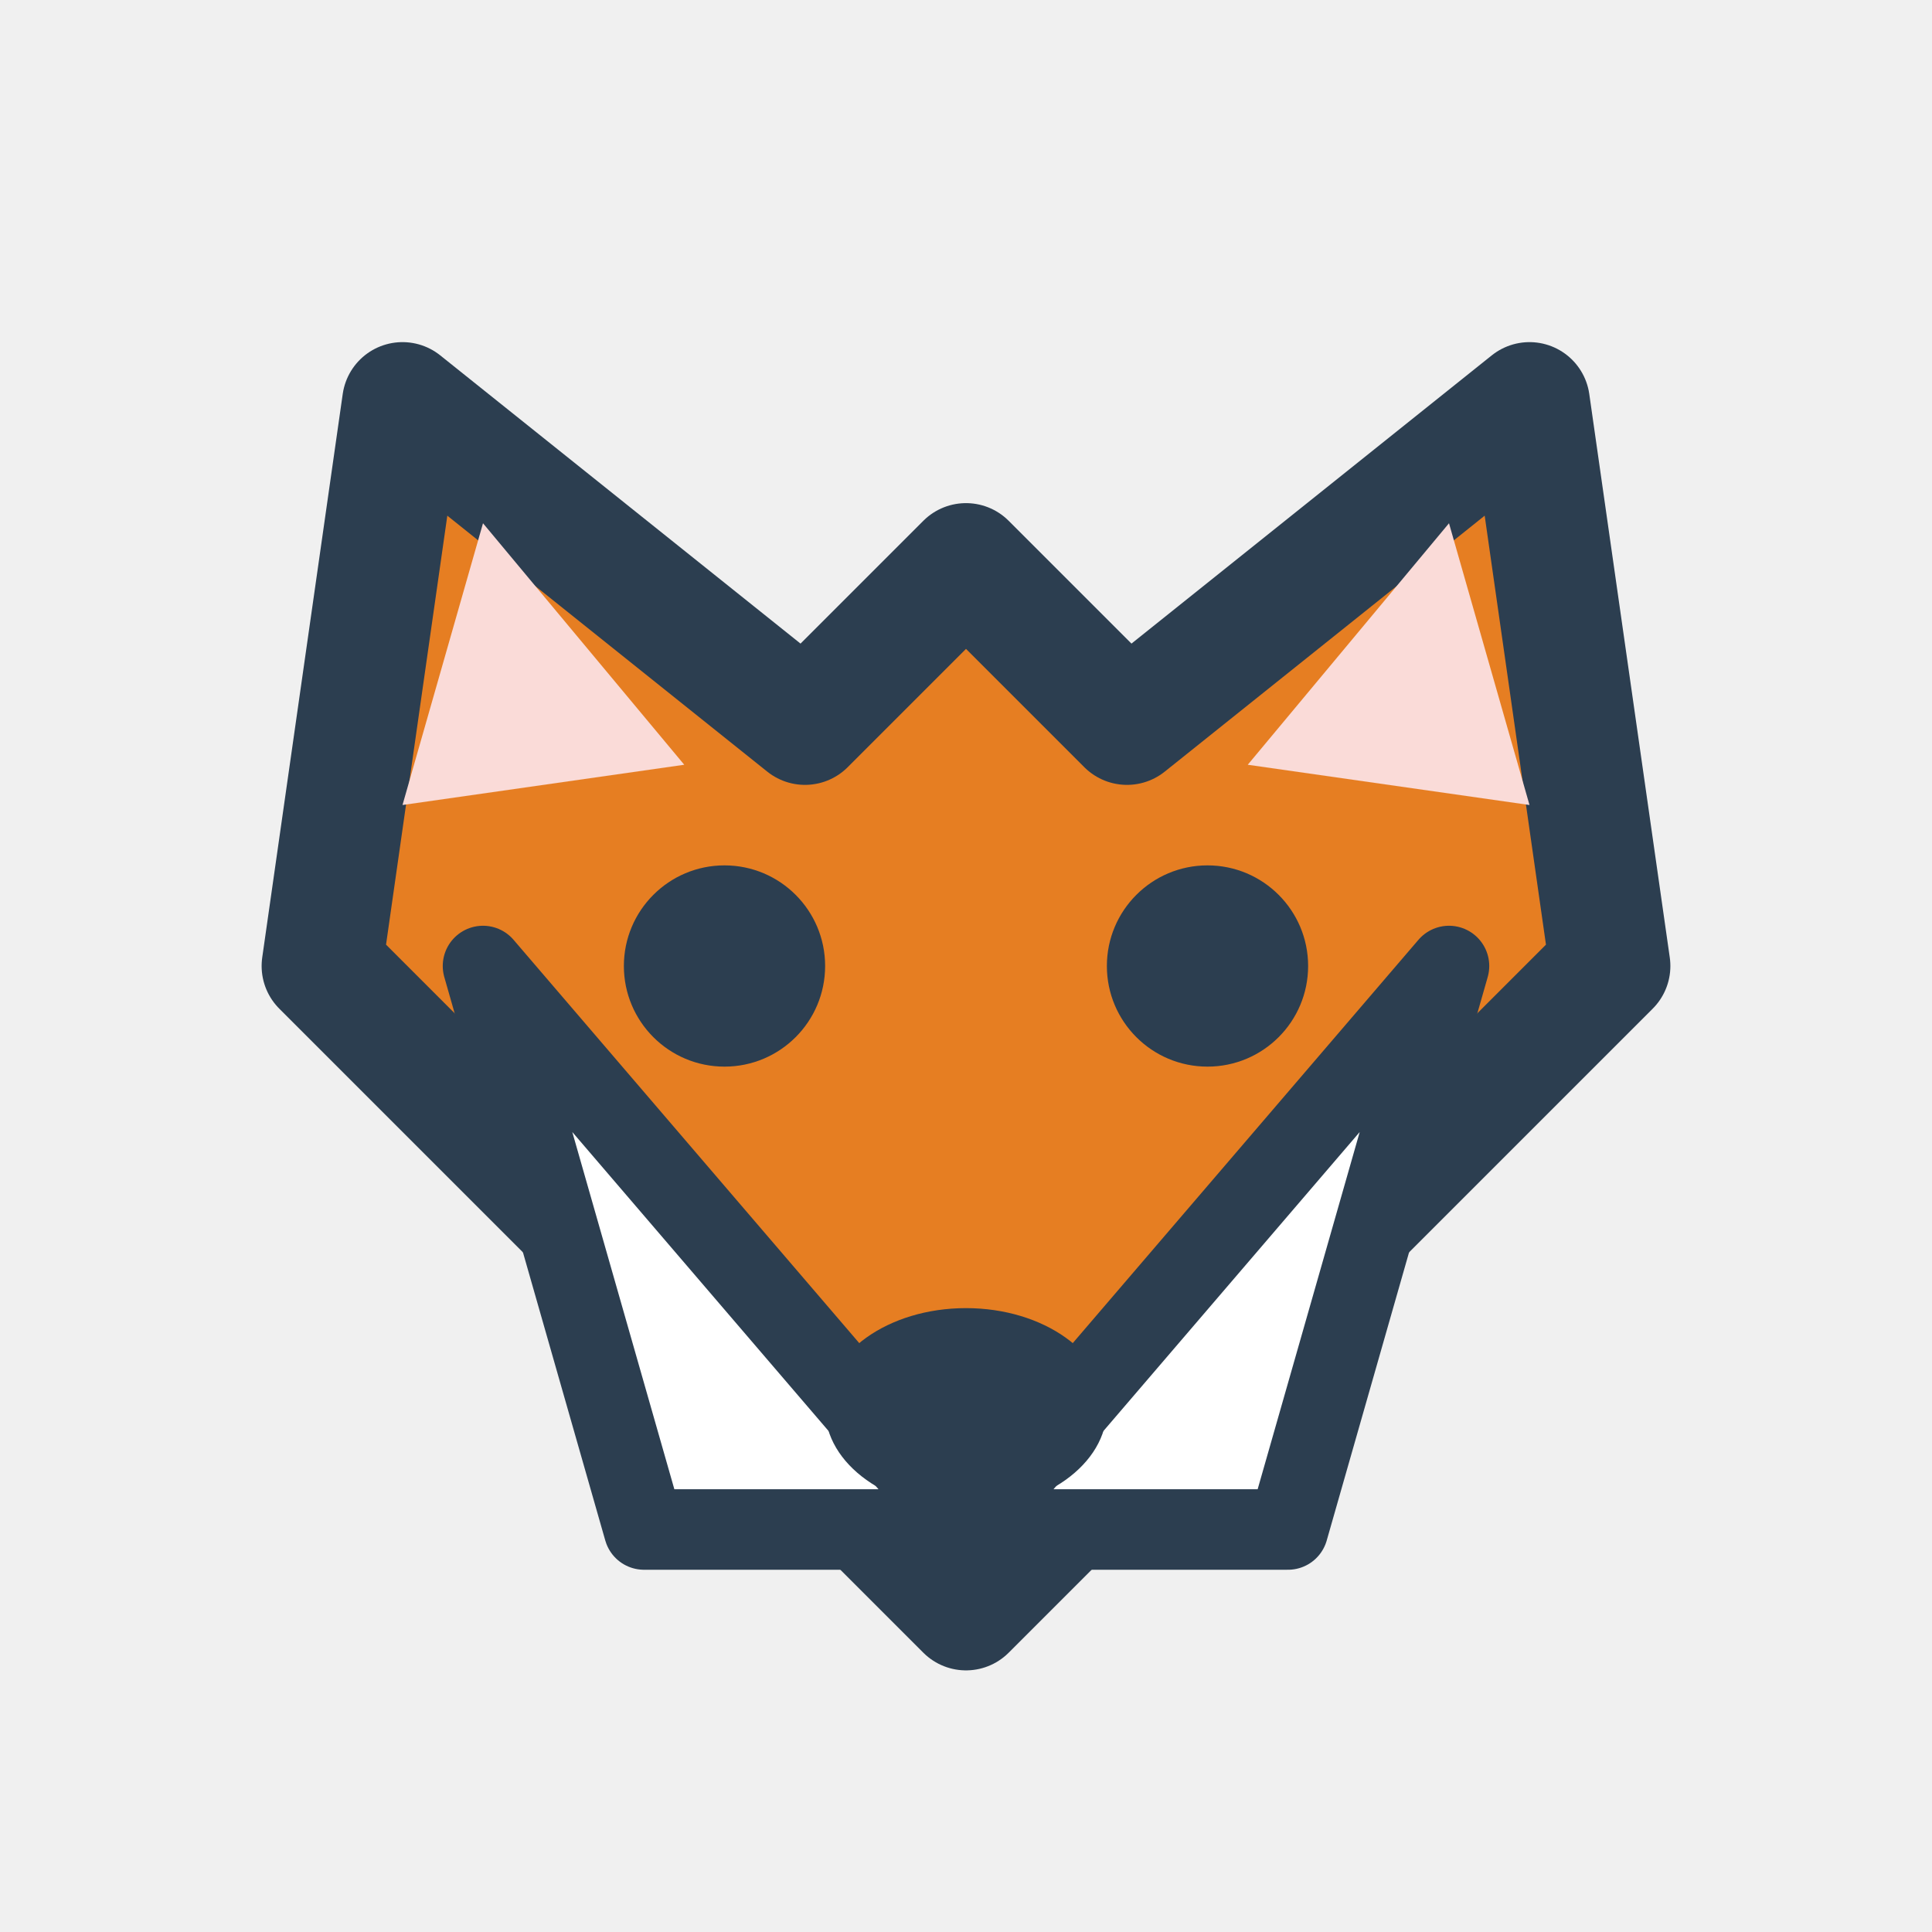
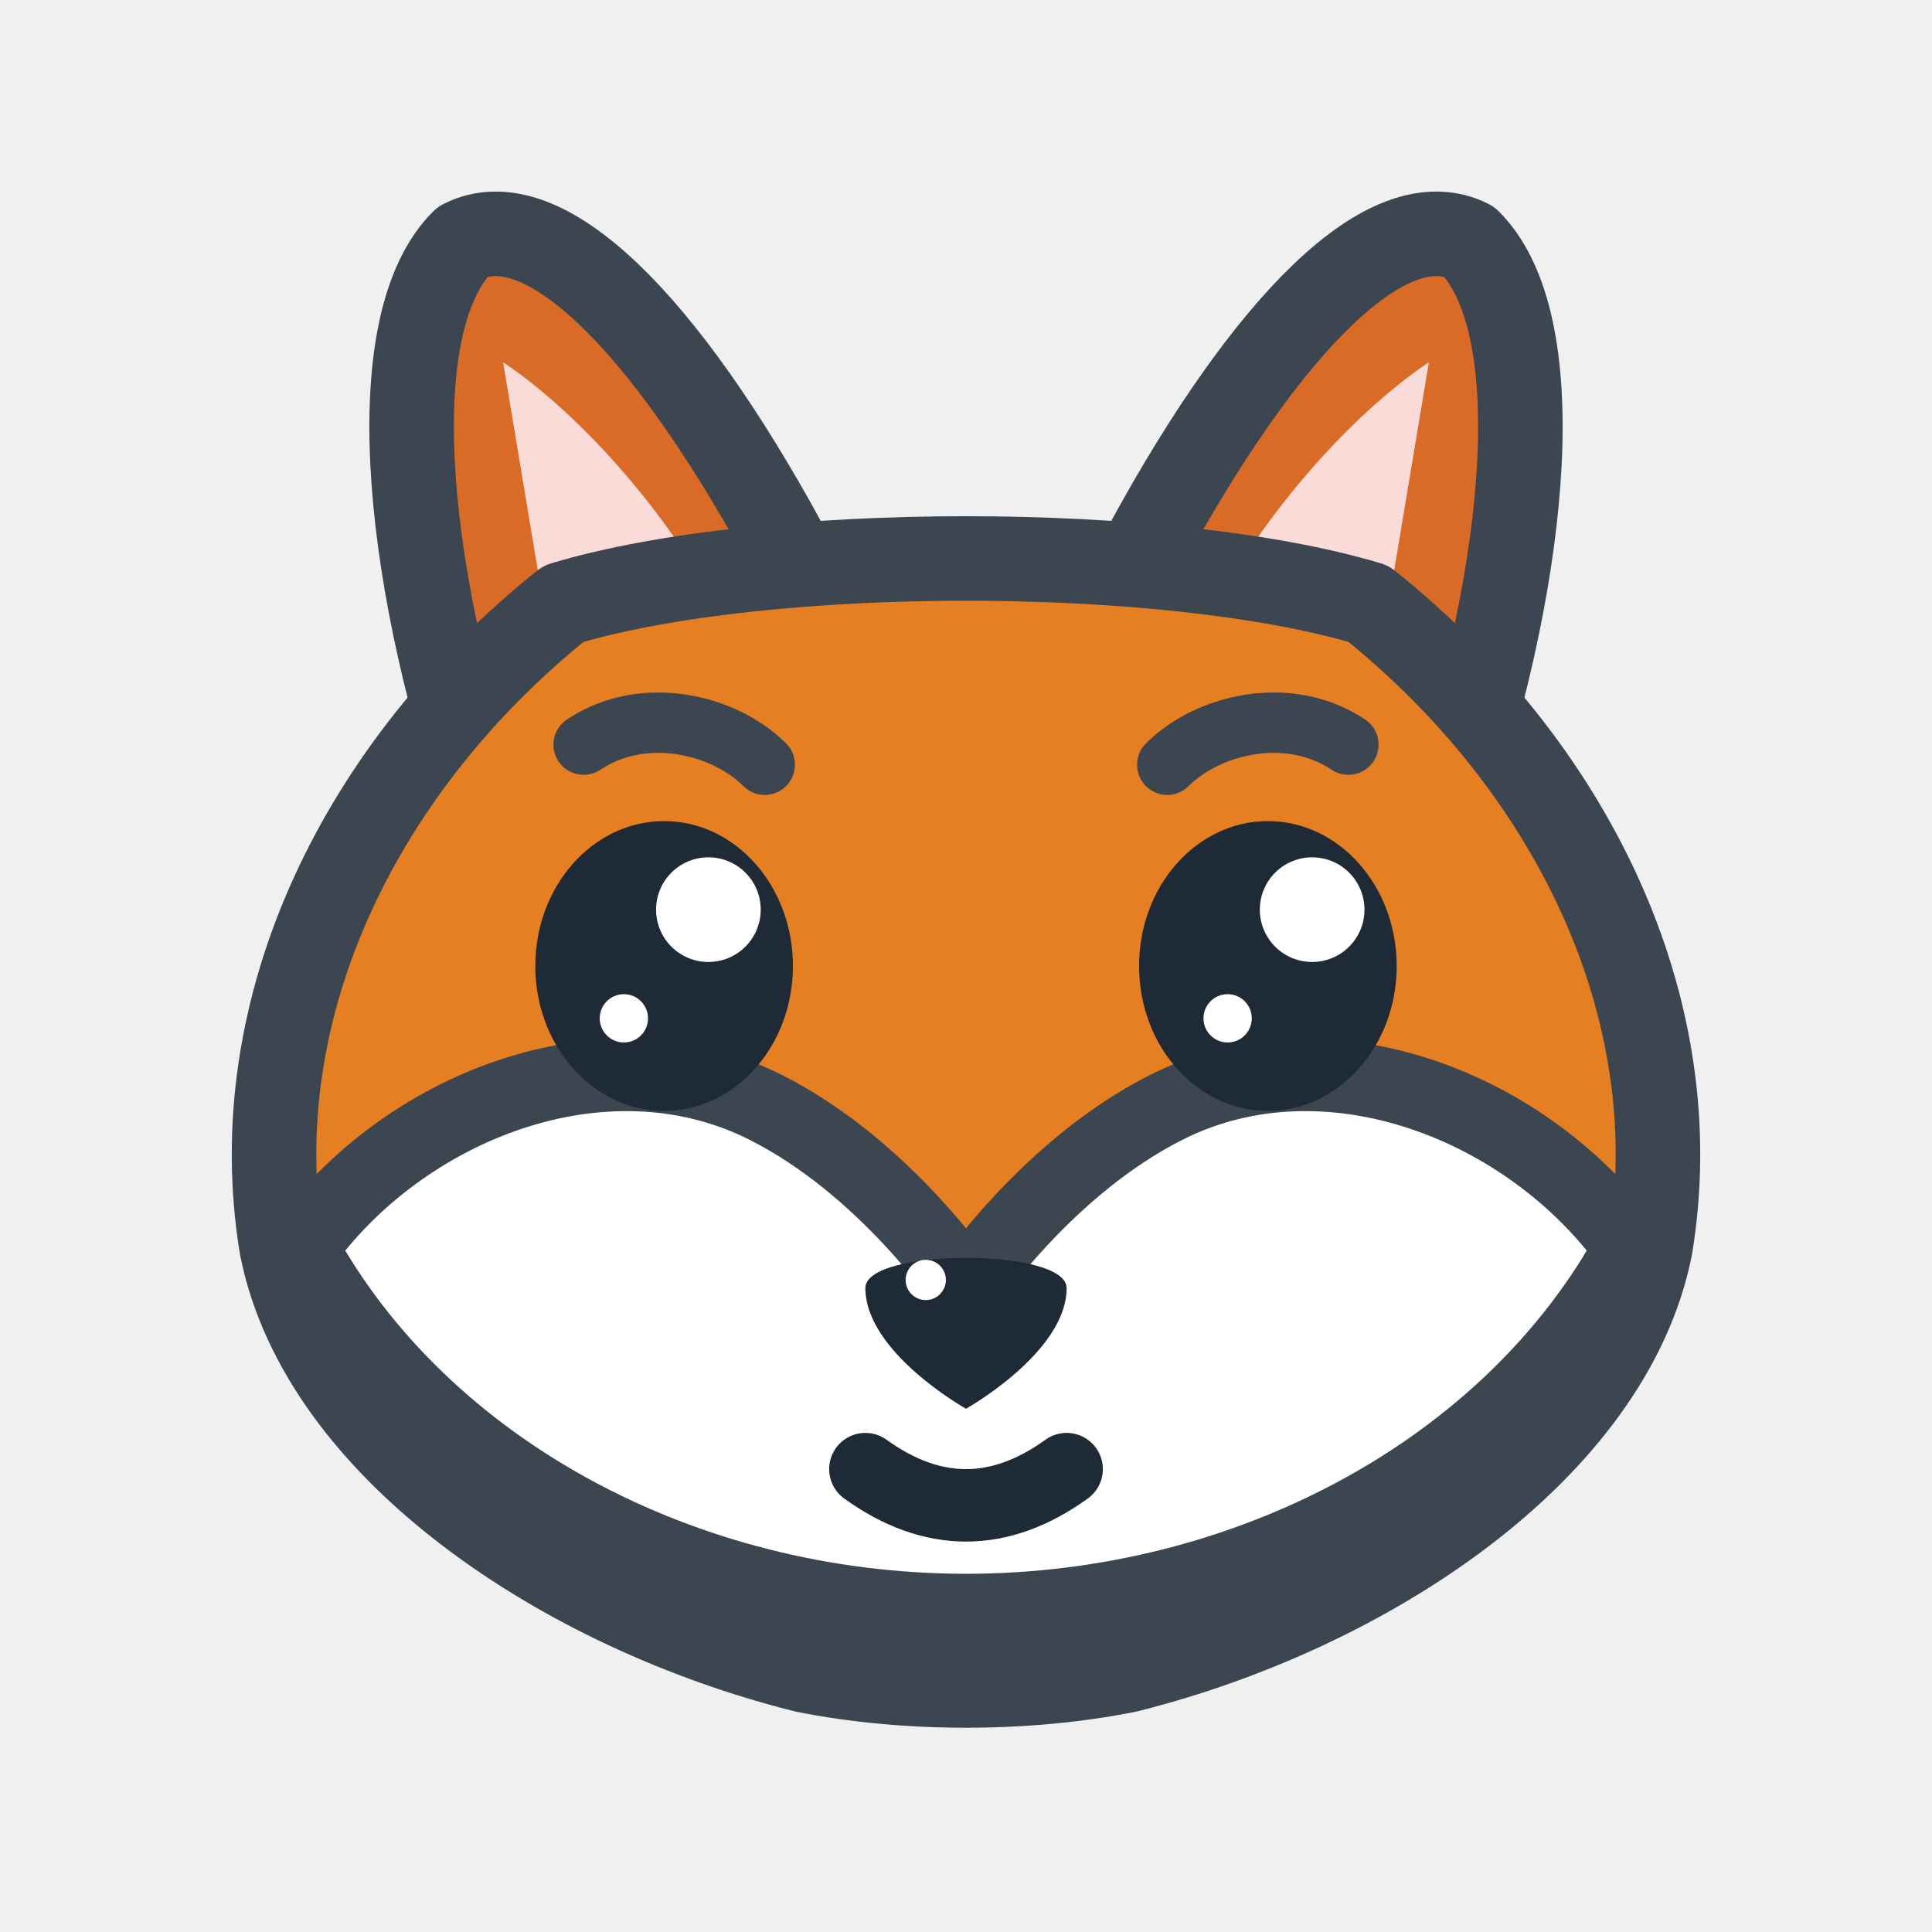
<svg xmlns="http://www.w3.org/2000/svg" viewBox="0 0 48 48" width="48" height="48" fill="none">
-   <path d="M24 40 L8 24 L10 10 L20 18 L24 14 L28 18 L38 10 L40 24 Z" fill="#E67E22" stroke="#2C3E50" stroke-width="3" stroke-linejoin="round" stroke-linecap="round" />
-   <path d="M12 24 L24 38 L16 38 Z" fill="#FFFFFF" stroke="#2C3E50" stroke-width="2" stroke-linejoin="round" />
-   <path d="M36 24 L24 38 L32 38 Z" fill="#FFFFFF" stroke="#2C3E50" stroke-width="2" stroke-linejoin="round" />
-   <circle cx="18" cy="24" r="2.5" fill="#2C3E50" />
-   <circle cx="30" cy="24" r="2.5" fill="#2C3E50" />
-   <ellipse cx="24" cy="35" rx="3.5" ry="2.5" fill="#2C3E50" />
-   <path d="M12 13 L17 19 L10 20 Z" fill="#FADBD8" />
-   <path d="M36 13 L31 19 L38 20 Z" fill="#FADBD8" />
+   <path d="M12 20 C10 14 9.5 8 11.5 6 C13.5 5 16.5 8 19.5 13.5 Z" fill="#D96B27" stroke="#3B4651" stroke-width="2.1" stroke-linejoin="round" stroke-linecap="round" />
+   <path d="M36 20 C38 14 38.5 8 36.5 6 C34.5 5 31.5 8 28.5 13.5 Z" fill="#D96B27" stroke="#3B4651" stroke-width="2.1" stroke-linejoin="round" stroke-linecap="round" />
+   <path d="M12.5 9 C14 10 16 12 17.5 14.5 L13.5 15 Z" fill="#FADBD8" />
+   <path d="M35.5 9 C34 10 32 12 30.5 14.5 L34.5 15 Z" fill="#FADBD8" />
+   <path d="M14 15 C19 13.5 29 13.5 34 15 C39 19 42 25 41 31 C40 36 34 40 28 41.5 C25.5 42 22.5 42 20 41.5 C14 40 8 36 7 31 C6 25 9 19 14 15 Z" fill="#E67E22" stroke="#3B4651" stroke-width="2.1" stroke-linejoin="round" stroke-linecap="round" />
+   <path d="M7.5 31 C10.5 36.5 17 40 24 40 C31 40 37.5 36.5 40.5 31 C38 27.5 33 25.5 29 27.5 C26 29 24 32 24 32 C24 32 22 29 19 27.5 C15 25.5 10 27.5 7.5 31 Z" fill="#FFFFFF" stroke="#3B4651" stroke-width="1.8" stroke-linejoin="round" />
+   <ellipse cx="16.5" cy="24" rx="3.2" ry="3.6" fill="#1E2A36" />
+   <circle cx="17.6" cy="22.6" r="1.3" fill="#FFFFFF" />
+   <circle cx="15.5" cy="25.3" r="0.6" fill="#FFFFFF" />
+   <ellipse cx="31.5" cy="24" rx="3.2" ry="3.6" fill="#1E2A36" />
+   <circle cx="32.6" cy="22.6" r="1.3" fill="#FFFFFF" />
+   <circle cx="30.5" cy="25.3" r="0.6" fill="#FFFFFF" />
+   <path d="M14.5 18.5 C16 17.5 18 18 19 19" stroke="#3B4651" stroke-width="1.5" stroke-linecap="round" />
+   <path d="M29 19 C30 18 32 17.5 33.5 18.5" stroke="#3B4651" stroke-width="1.5" stroke-linecap="round" />
+   <path d="M21.5 32 C21.5 31 26.5 31 26.5 32 C26.5 33.6 24 35 24 35 C24 35 21.5 33.6 21.5 32 Z" fill="#1E2A36" />
+   <circle cx="23" cy="31.8" r="0.5" fill="#FFFFFF" />
+   <path d="M21.5 36.5 Q24 38.3 26.5 36.5" stroke="#1E2A36" stroke-width="1.8" stroke-linecap="round" />
</svg>
